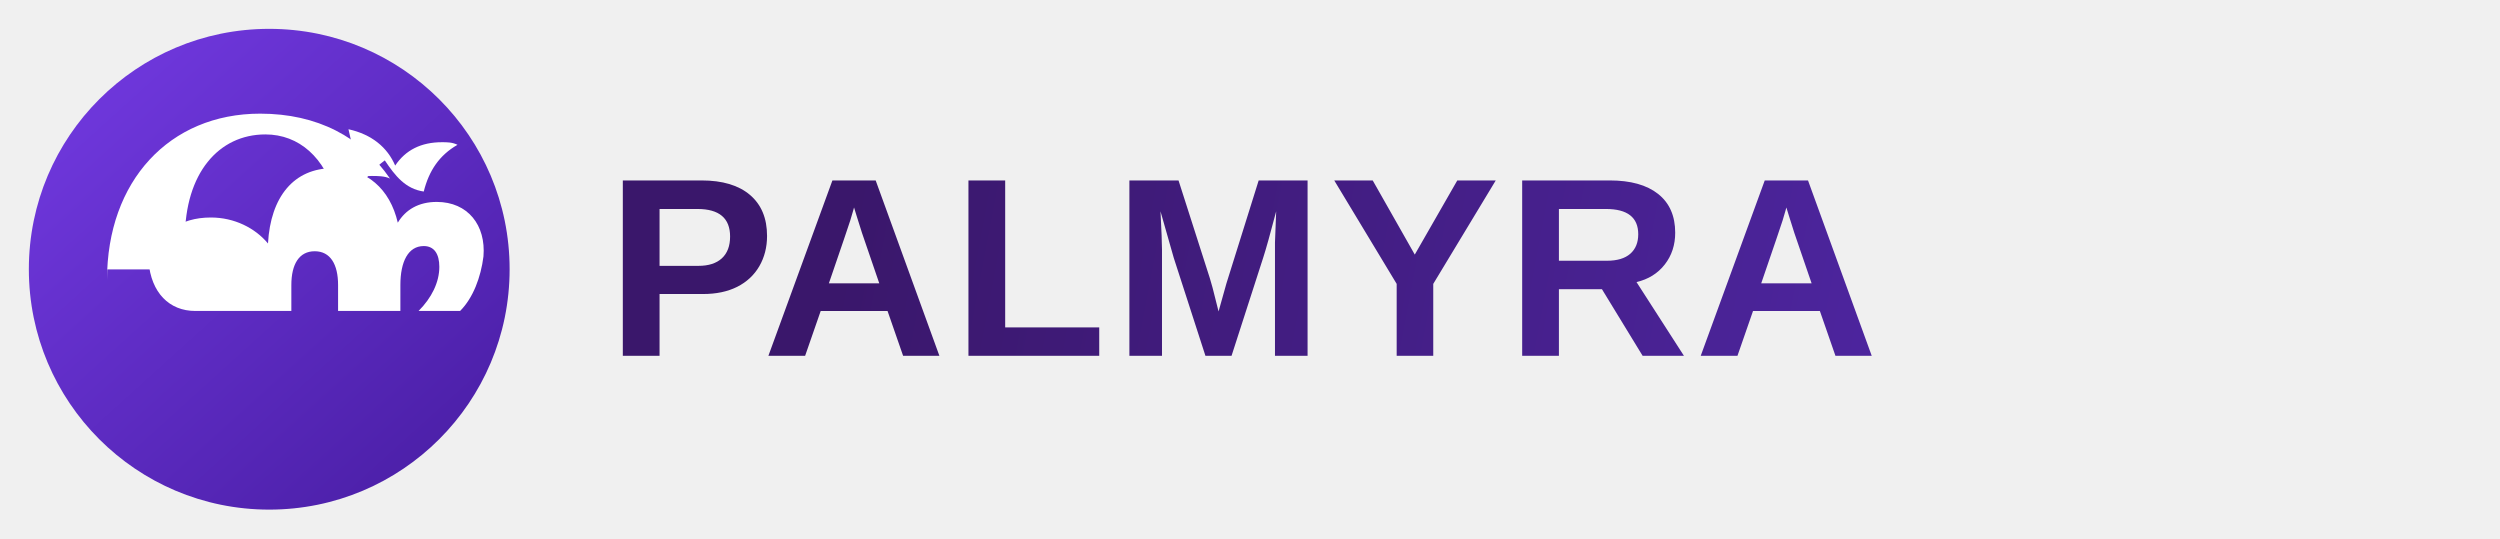
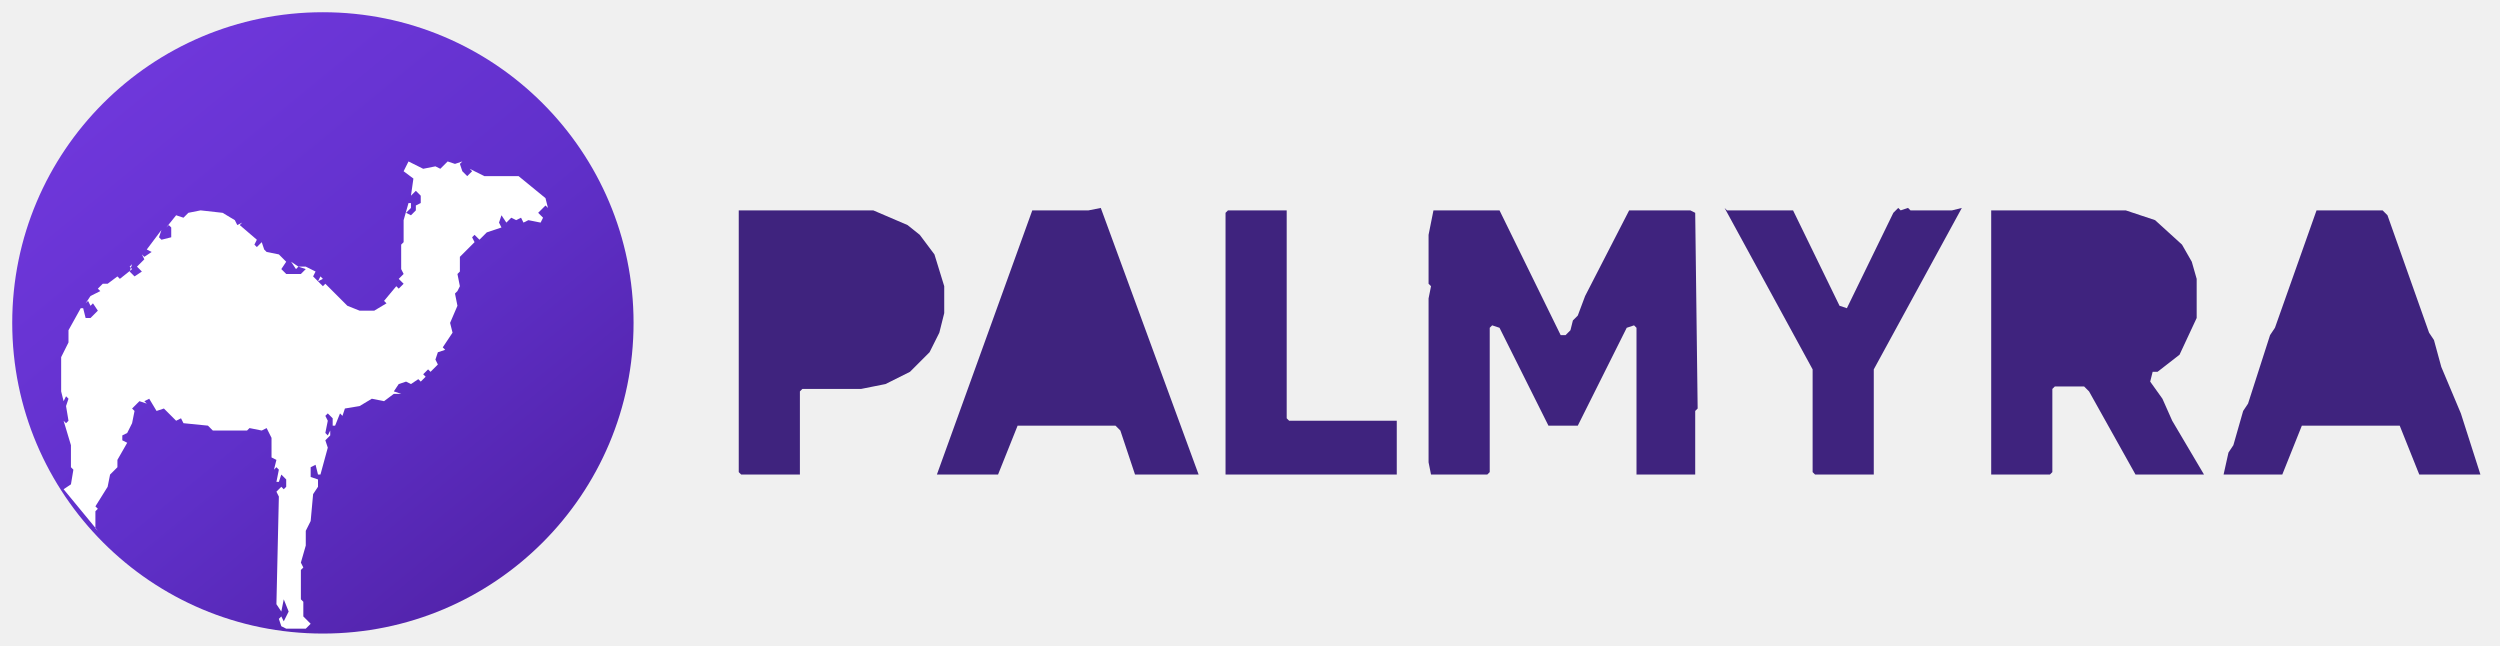
- <svg xmlns="http://www.w3.org/2000/svg" viewBox="0 0 520 112" role="img" aria-labelledby="title">
+ <svg xmlns="http://www.w3.org/2000/svg" viewBox="0 0 1022 264" role="img" aria-labelledby="title desc">
  <defs>
-     <linearGradient id="g" x1="20" y1="12" x2="96" y2="96" gradientUnits="userSpaceOnUse">
-       <stop stop-color="#7038DE" />
-       <stop offset="1" stop-color="#4B1FA7" />
-     </linearGradient>
-     <linearGradient id="t" x1="180" y1="28" x2="488" y2="86" gradientUnits="userSpaceOnUse">
-       <stop stop-color="#3A176B" />
-       <stop offset="1" stop-color="#552BB5" />
+     <linearGradient id="palmyraCircle" x1="35" y1="20" x2="220" y2="245" gradientUnits="userSpaceOnUse">
+       <stop offset="0" stop-color="#7138DD" />
+       <stop offset="0.55" stop-color="#6030CA" />
+       <stop offset="1" stop-color="#5122A7" />
    </linearGradient>
  </defs>
-   <circle cx="56" cy="56" r="50" fill="url(#g)" />
-   <g fill="#fff" transform="translate(12 15) scale(.54)">
-     <path d="M19 80c0-38 24-64 59-64 22 0 39 9 50 25-2-1-5-1-7-1-6 0-11 3-14 8-4-15-14-24-27-24-18 0-31 15-31 40v12H19Z" />
-     <path d="M35 73c4-11 12-17 24-17 9 0 17 4 22 10 1-18 10-29 25-29 13 0 22 8 25 21 3-5 8-8 15-8 12 0 19 9 18 21-1 8-4 16-9 21h-16c5-5 8-11 8-17 0-5-2-8-6-8-6 0-9 6-9 15v10h-24V82c0-8-3-13-9-13s-9 5-9 13v10H53c-10 0-17-7-18-19Z" />
-     <path d="M112 22c9 2 15 7 18 14 4-6 10-9 18-9 2 0 4 0 6 1-7 4-11 10-13 18-7-1-11-6-15-12-4 3-7 6-9 10l-5-22Z" />
-   </g>
-   <text x="126" y="74" fill="url(#t)" font-family="Arial,Helvetica,sans-serif" font-size="53" font-weight="800" letter-spacing="1.1">PALMYRA</text>
+   <circle cx="132" cy="132" r="127" fill="url(#palmyraCircle)" />
+   <path d="M 212 72 L 198 72 L 194 70 L 195 69 L 194 70 L 192 69 L 193 70 L 191 72 L 189 70 L 188 67 L 189 66 L 186 67 L 183 66 L 180 69 L 178 68 L 173 69 L 167 66 L 165 70 L 169 73 L 168 80 L 170 78 L 172 80 L 172 83 L 170 84 L 170 86 L 168 88 L 166 87 L 168 85 L 168 83 L 167 83 L 165 90 L 165 99 L 164 100 L 164 110 L 165 112 L 163 114 L 165 116 L 163 118 L 162 117 L 157 123 L 158 124 L 153 127 L 147 127 L 142 125 L 133 116 L 132 117 L 130 115 L 132 114 L 131 113 L 130 115 L 128 113 L 129 111 L 125 109 L 122 109 L 119 107 L 121 110 L 122 109 L 125 110 L 123 112 L 117 112 L 115 110 L 117 107 L 114 104 L 109 103 L 108 102 L 109 101 L 108 102 L 107 99 L 105 101 L 104 100 L 105 98 L 98 92 L 99 91 L 97 92 L 96 90 L 91 87 L 82 86 L 77 87 L 75 89 L 72 88 L 68 93 L 69 92 L 70 93 L 70 97 L 66 98 L 65 97 L 66 94 L 60 102 L 62 103 L 59 105 L 58 104 L 59 106 L 56 109 L 58 111 L 55 113 L 53 111 L 54 108 L 53 109 L 54 110 L 49 114 L 48 113 L 44 116 L 42 116 L 40 118 L 41 119 L 37 121 L 35 124 L 36 123 L 37 125 L 38 124 L 40 127 L 37 130 L 35 130 L 34 126 L 33 126 L 28 135 L 28 140 L 25 146 L 25 160 L 26 164 L 27 162 L 28 163 L 27 166 L 28 172 L 27 173 L 26 172 L 29 182 L 29 191 L 30 192 L 29 198 L 26 200 L 40 217 L 39 216 L 39 209 L 40 208 L 39 207 L 44 199 L 45 194 L 48 191 L 48 188 L 52 181 L 50 180 L 50 178 L 52 177 L 54 173 L 55 168 L 54 167 L 57 164 L 60 165 L 59 164 L 61 163 L 64 168 L 67 167 L 72 172 L 74 171 L 75 173 L 85 174 L 87 176 L 101 176 L 102 175 L 107 176 L 109 175 L 111 179 L 111 187 L 113 188 L 112 192 L 113 191 L 114 192 L 113 197 L 114 197 L 115 194 L 117 196 L 117 199 L 116 200 L 115 199 L 113 201 L 114 203 L 113 247 L 115 250 L 116 245 L 118 250 L 116 254 L 115 252 L 114 253 L 115 256 L 117 257 L 125 257 L 127 255 L 124 252 L 124 246 L 123 245 L 123 233 L 124 232 L 123 230 L 125 223 L 125 217 L 127 213 L 128 202 L 130 199 L 130 196 L 127 195 L 127 191 L 129 190 L 130 194 L 131 194 L 134 183 L 133 180 L 135 178 L 135 176 L 134 178 L 133 177 L 134 172 L 133 170 L 134 169 L 136 171 L 136 174 L 137 174 L 139 169 L 140 170 L 141 167 L 147 166 L 152 163 L 157 164 L 161 161 L 164 161 L 165 160 L 164 161 L 161 160 L 163 157 L 166 156 L 168 157 L 171 155 L 172 156 L 170 158 L 174 154 L 173 153 L 175 151 L 176 152 L 179 149 L 178 147 L 179 144 L 182 143 L 181 142 L 185 136 L 184 132 L 187 125 L 186 120 L 187 119 L 188 121 L 187 119 L 188 117 L 187 112 L 188 111 L 188 105 L 194 99 L 193 97 L 194 96 L 196 98 L 199 95 L 205 93 L 204 91 L 205 88 L 207 91 L 209 89 L 211 90 L 213 89 L 214 91 L 216 90 L 221 91 L 222 89 L 220 87 L 223 84 L 224 85 L 223 81 Z" fill="#fff" />
+   <path d="M 947 86 L 930 134 L 928 137 L 919 165 L 917 168 L 913 182 L 911 185 L 909 194 L 933 194 L 941 174 L 981 174 L 989 194 L 1014 194 L 1006 169 L 998 150 L 995 139 L 993 136 L 976 88 L 974 86 Z M 814 86 L 814 194 L 838 194 L 839 193 L 839 159 L 840 158 L 852 158 L 854 160 L 873 194 L 901 194 L 888 172 L 884 163 L 879 156 L 880 152 L 882 152 L 891 145 L 898 130 L 898 114 L 896 107 L 892 100 L 881 90 L 869 86 Z M 586 86 L 584 96 L 584 116 L 585 117 L 584 122 L 584 189 L 585 194 L 608 194 L 609 193 L 609 134 L 610 133 L 613 134 L 633 174 L 645 174 L 665 134 L 668 133 L 669 134 L 669 194 L 693 194 L 693 168 L 694 167 L 693 87 L 691 86 L 666 86 L 648 121 L 645 129 L 643 131 L 642 135 L 640 137 L 638 137 L 613 86 Z M 502 86 L 501 87 L 501 194 L 571 194 L 571 172 L 527 172 L 526 171 L 526 86 Z M 357 86 L 302 86 L 302 193 L 303 194 L 327 194 L 327 160 L 328 159 L 352 159 L 362 157 L 372 152 L 380 144 L 384 136 L 386 128 L 386 117 L 382 104 L 376 96 L 371 92 Z M 705 85 L 741 151 L 741 193 L 742 194 L 766 194 L 766 151 L 802 85 L 798 86 L 781 86 L 780 85 L 777 86 L 776 85 L 774 87 L 755 126 L 752 125 L 733 86 L 706 86 Z M 450 85 L 445 86 L 422 86 L 383 194 L 408 194 L 416 174 L 456 174 L 458 176 L 464 194 L 490 194 Z" fill="#3F237E" />
</svg>
